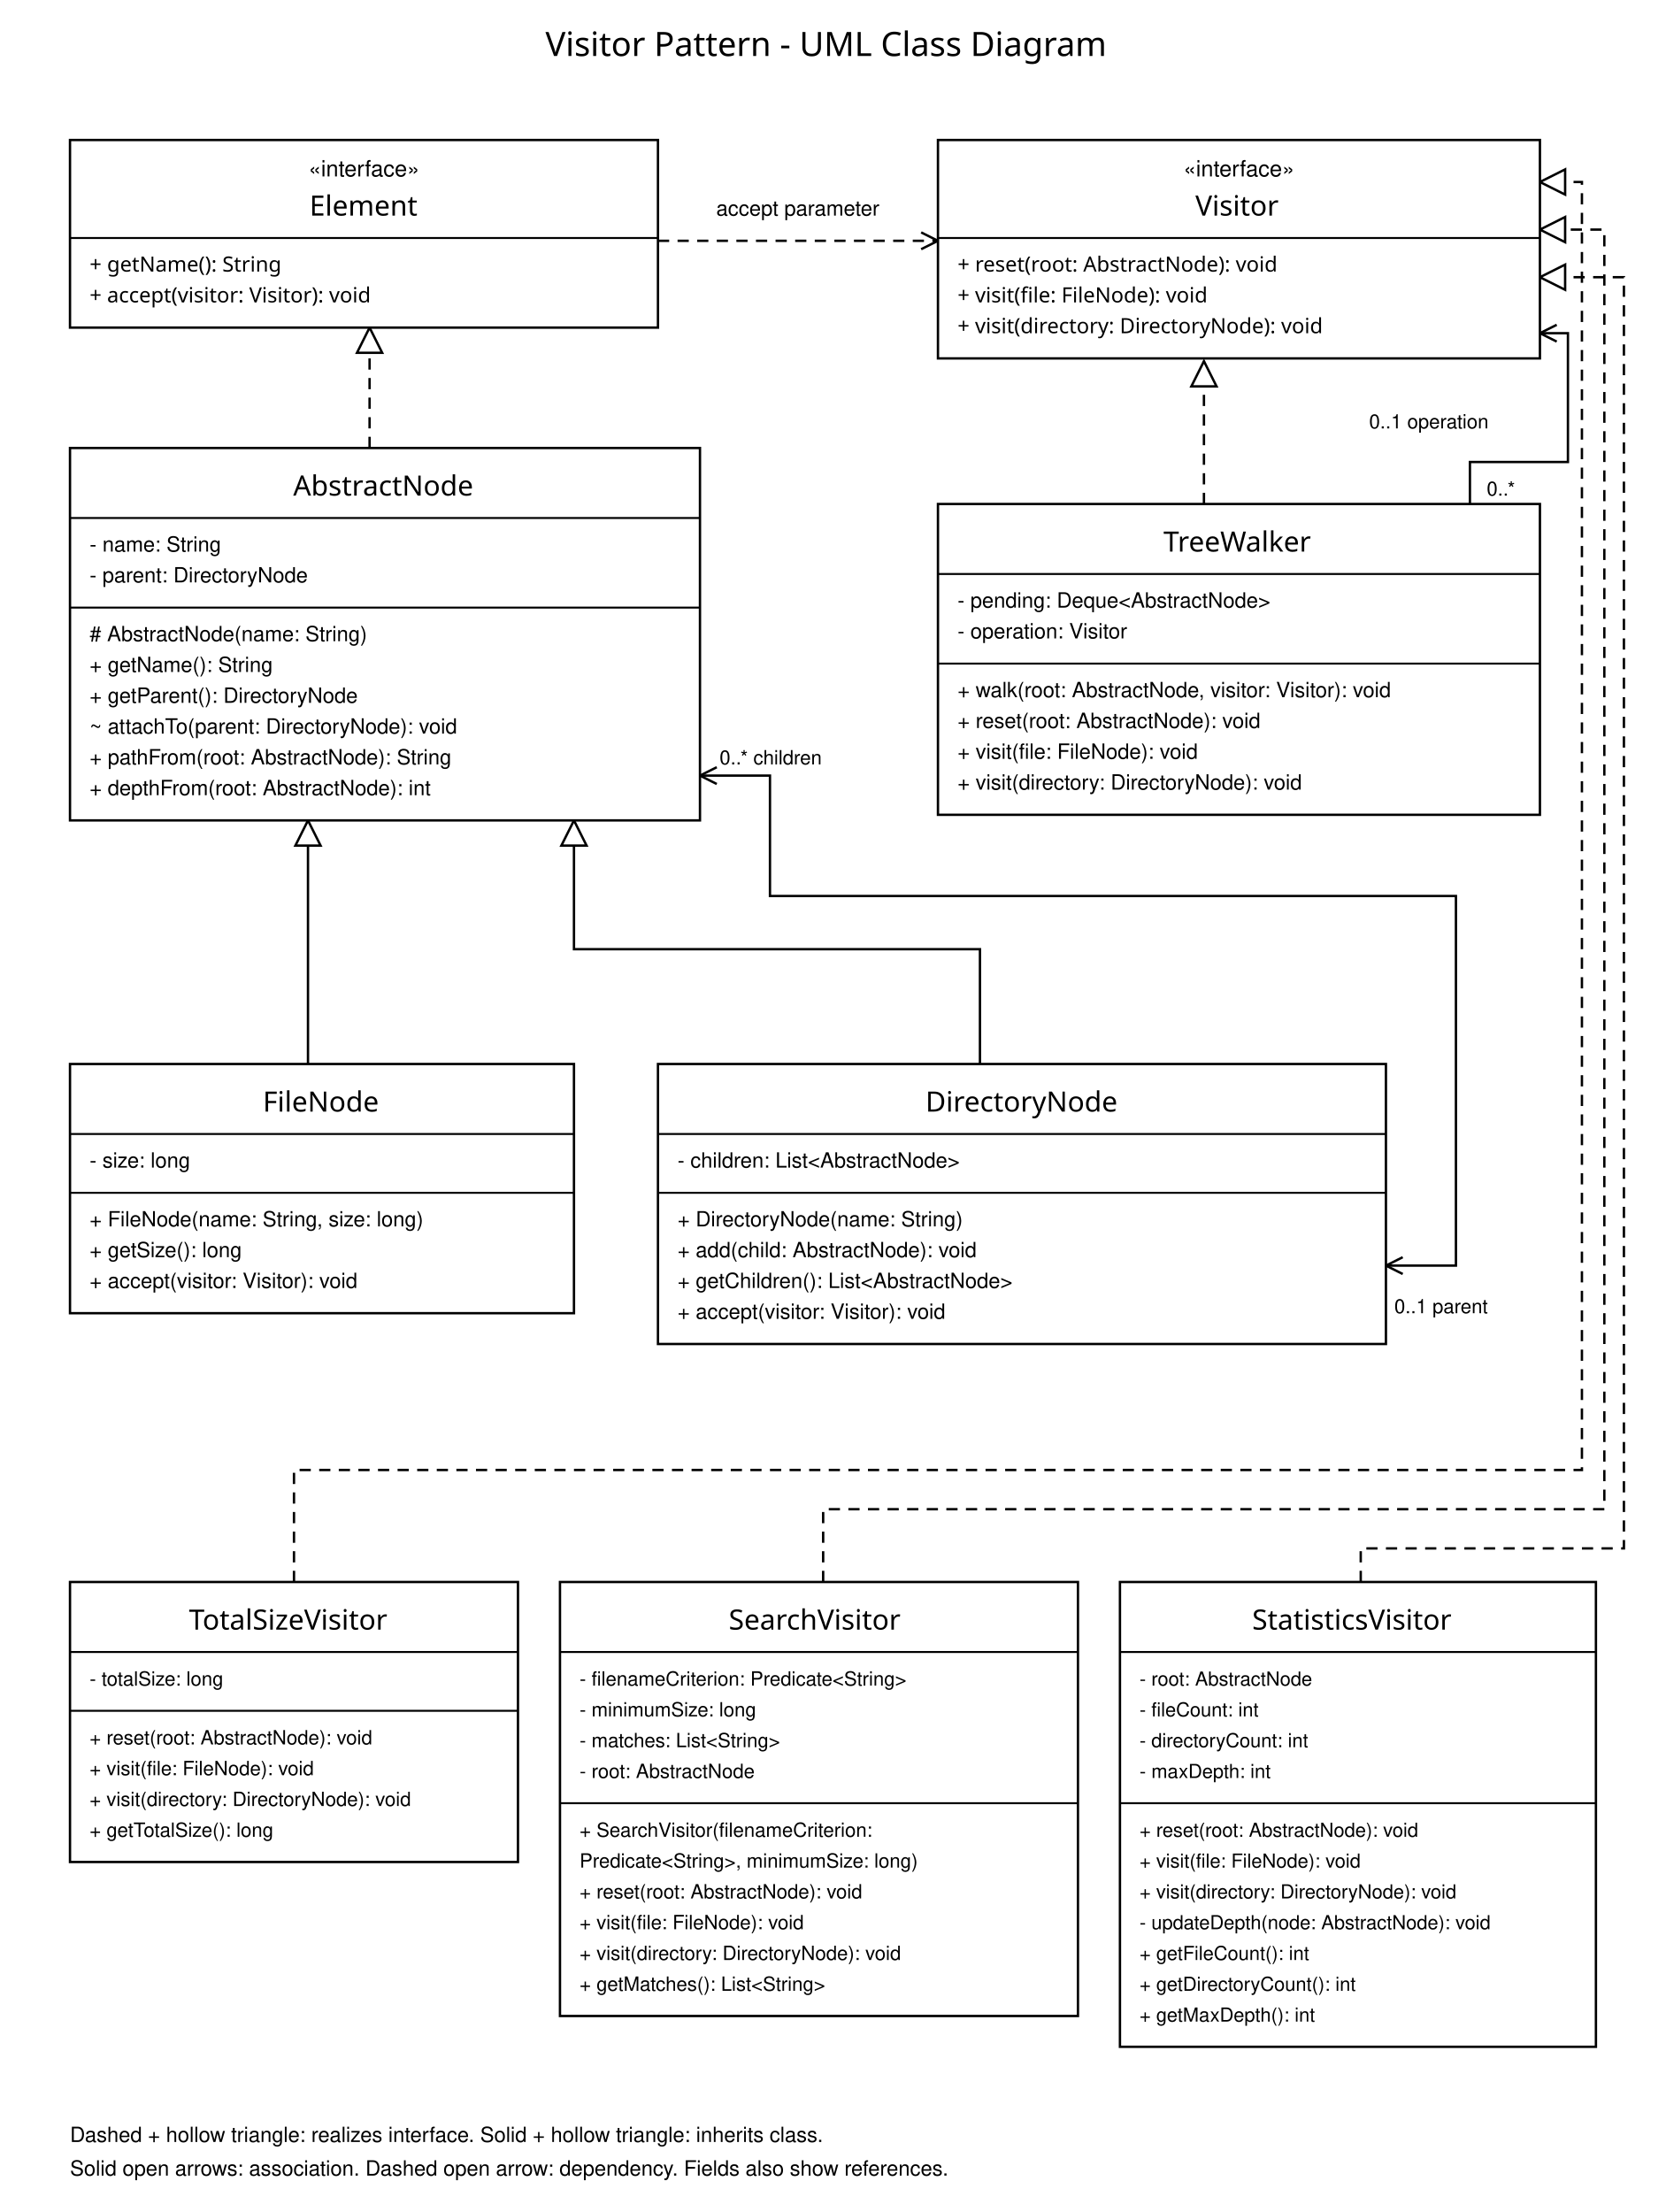
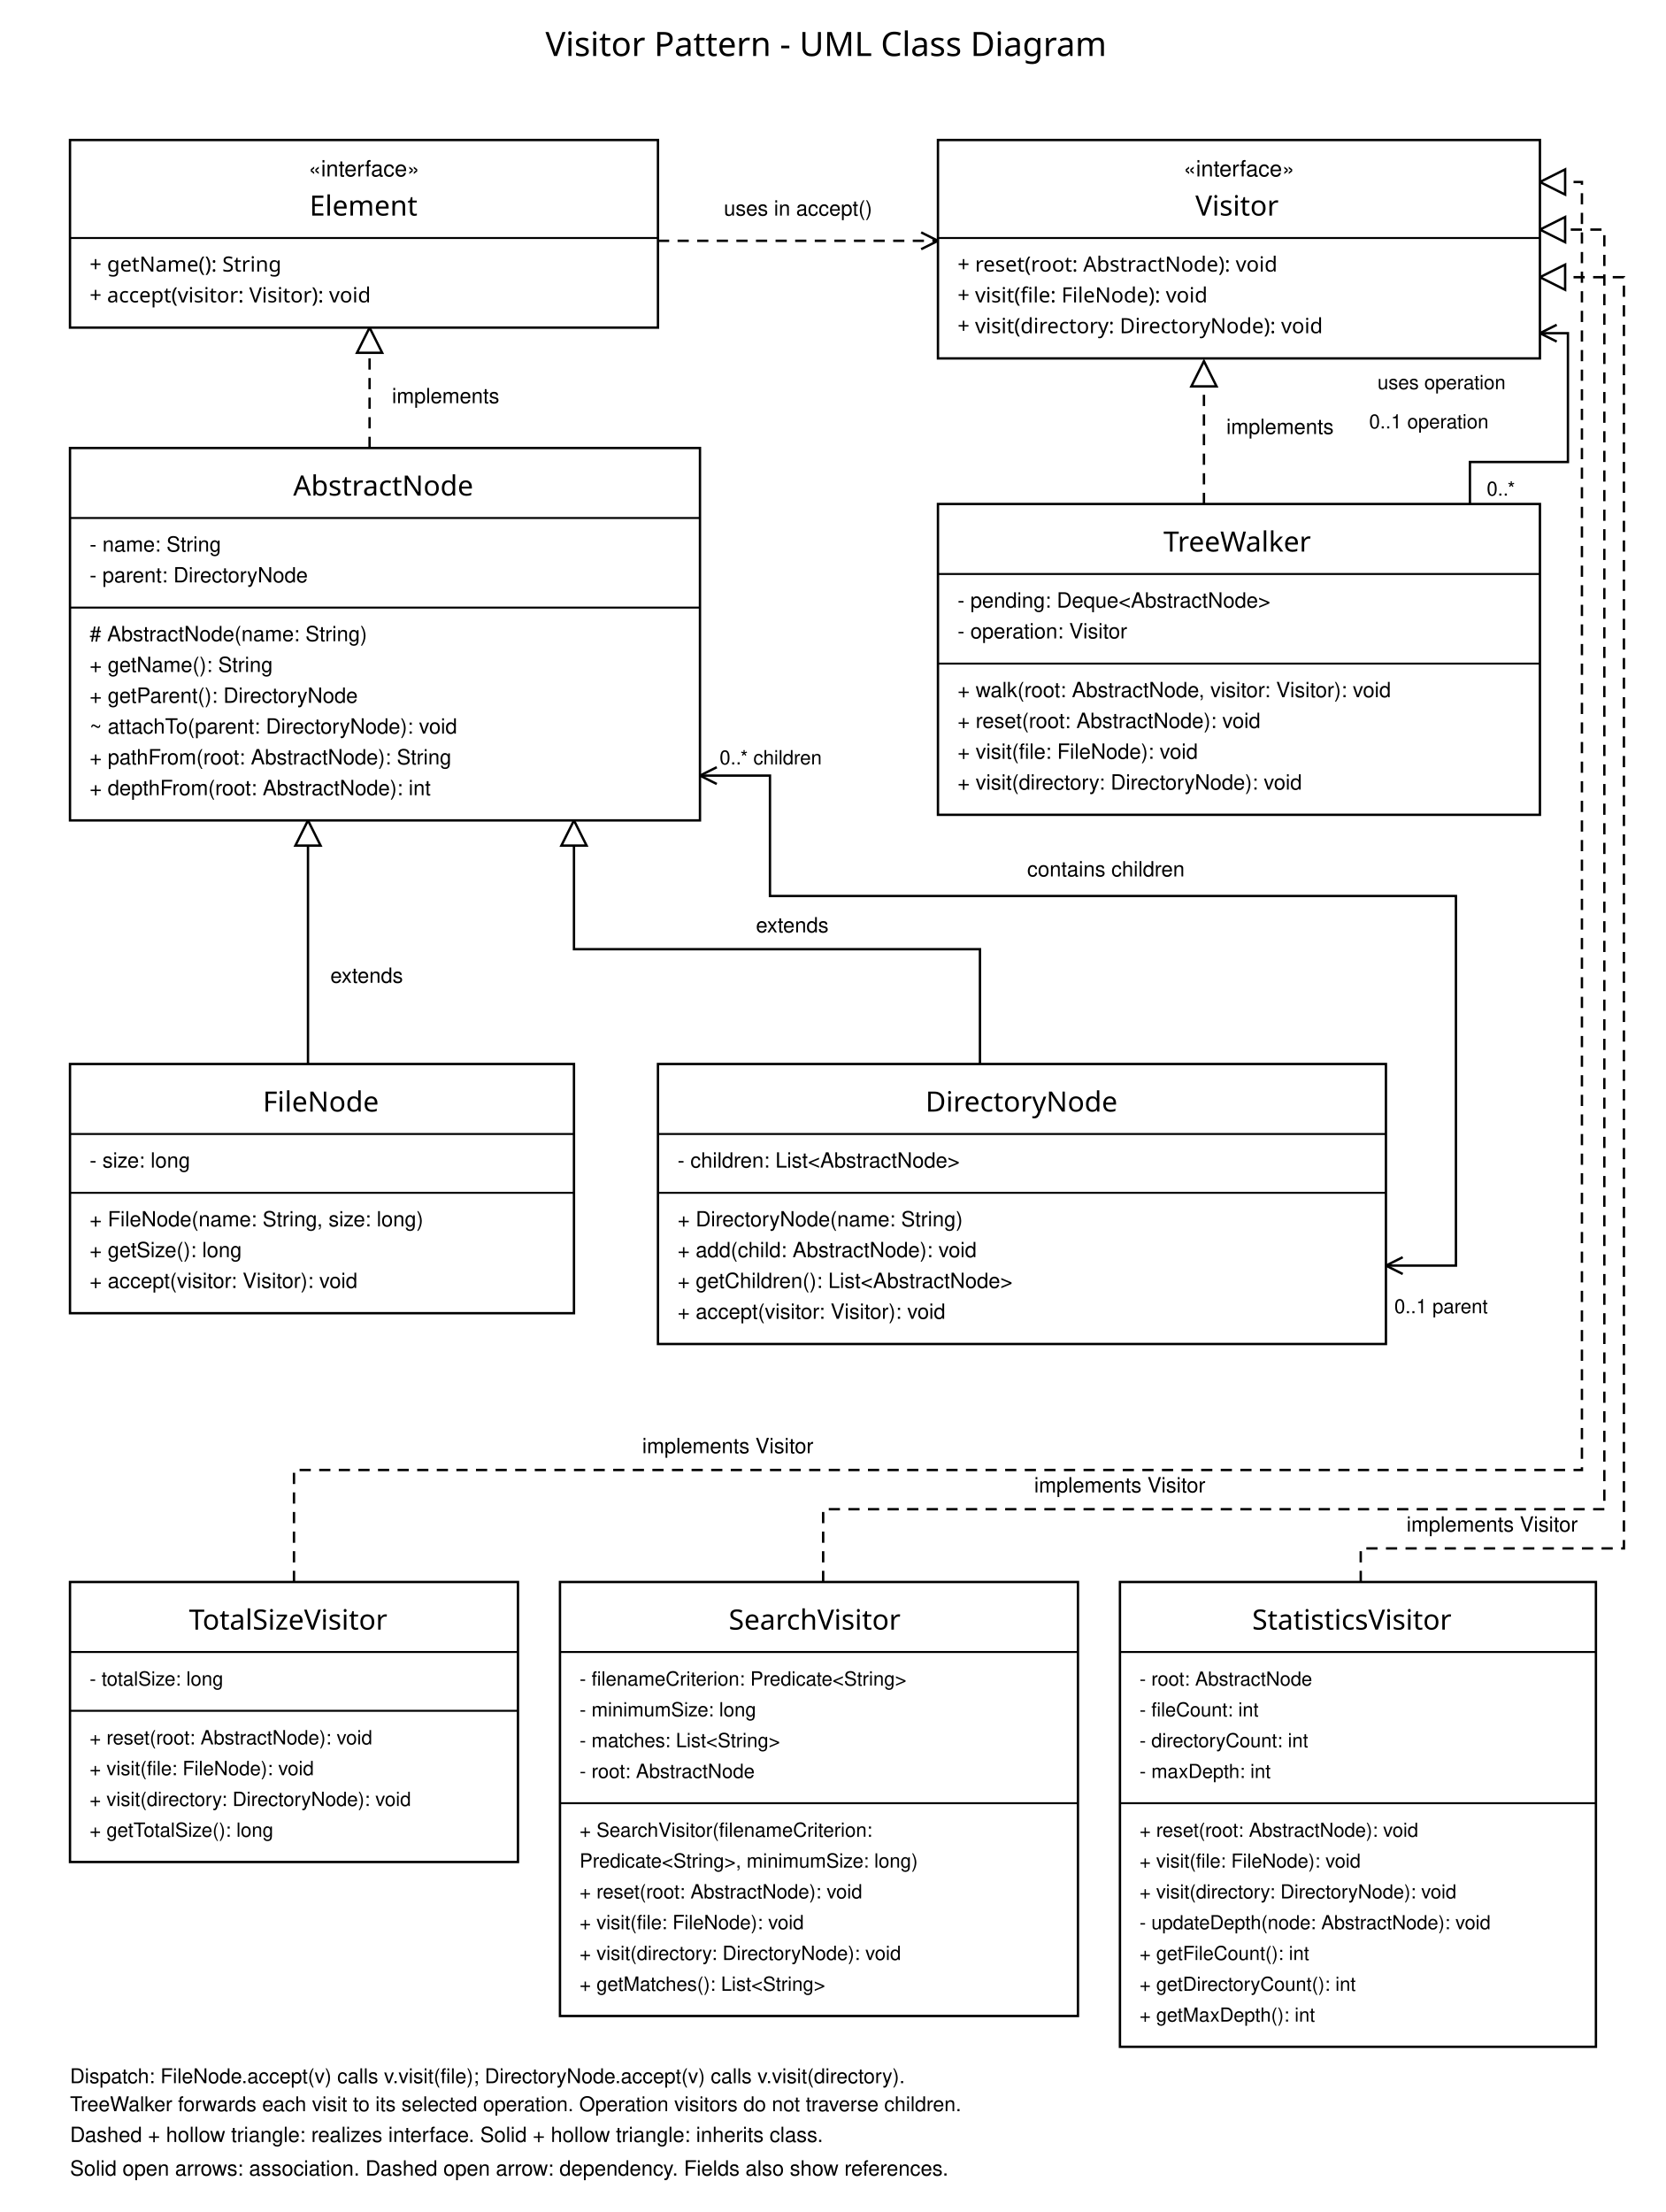
<svg xmlns="http://www.w3.org/2000/svg" width="595" height="790" preserveAspectRatio="xMinYMin meet" viewBox="0 0 595 790" version="1.0" fill-rule="evenodd">
  <clipPath id="clip">
    <rect x="0" y="0" width="595" height="790" />
  </clipPath>
  <g id="group" transform="scale(1,-1) translate(0,-790)" style="clip-path: url(#clip)">
    <g transform="">
      <text x="194.81" y="770" style="font-family: Helvetica-Bold; font-size: 12px;fill: rgb(0%,0%,0%); stroke:none;" transform="translate(0,1540) scale(1,-1)">Visitor Pattern - UML Class Diagram</text>
      <polyline points="132 630, 132 673" style="stroke: rgb(0%,0%,0%); stroke-linecap: butt; stroke-width: 0.85; fill: None; fill-rule: evenodd; stroke-dasharray: 4, 3;" />
      <polygon points="132 673, 127.5 664, 136.5 664" style="stroke: rgb(0%,0%,0%); stroke-linecap: butt; stroke-width: 0.85; fill: rgb(100%,100%,100%); fill-rule: evenodd;" />
+       <text x="140" y="646" style="font-family: Helvetica; font-size: 7.5px;fill: rgb(0%,0%,0%); stroke:none;" transform="translate(0,1292) scale(1,-1)">implements</text>
      <polyline points="110 410, 110 497" style="stroke: rgb(0%,0%,0%); stroke-linecap: butt; stroke-width: 0.85; fill: None; fill-rule: evenodd;" />
      <polygon points="110 497, 105.5 488, 114.5 488" style="stroke: rgb(0%,0%,0%); stroke-linecap: butt; stroke-width: 0.85; fill: rgb(100%,100%,100%); fill-rule: evenodd;" />
+       <text x="118" y="439" style="font-family: Helvetica; font-size: 7.5px;fill: rgb(0%,0%,0%); stroke:none;" transform="translate(0,878) scale(1,-1)">extends</text>
      <polyline points="350 410, 350 451, 205 451, 205 497" style="stroke: rgb(0%,0%,0%); stroke-linecap: butt; stroke-width: 0.85; fill: None; fill-rule: evenodd;" />
      <polygon points="205 497, 200.5 488, 209.5 488" style="stroke: rgb(0%,0%,0%); stroke-linecap: butt; stroke-width: 0.85; fill: rgb(100%,100%,100%); fill-rule: evenodd;" />
+       <text x="270" y="457" style="font-family: Helvetica; font-size: 7.5px;fill: rgb(0%,0%,0%); stroke:none;" transform="translate(0,914) scale(1,-1)">extends</text>
      <polyline points="235 704, 335 704" style="stroke: rgb(0%,0%,0%); stroke-linecap: butt; stroke-width: 0.85; fill: None; fill-rule: evenodd; stroke-dasharray: 4, 3;" />
      <polyline points="329 707, 335 704, 329 701" style="stroke: rgb(0%,0%,0%); stroke-linecap: butt; stroke-width: 0.85; fill: None; fill-rule: evenodd;" />
-       <text x="255.821" y="713" style="font-family: Helvetica; font-size: 7.5px;fill: rgb(0%,0%,0%); stroke:none;" transform="translate(0,1426) scale(1,-1)">accept parameter</text>
+       <text x="258.533" y="713" style="font-family: Helvetica; font-size: 7.5px;fill: rgb(0%,0%,0%); stroke:none;" transform="translate(0,1426) scale(1,-1)">uses in accept()</text>
      <polyline points="495 338, 520 338, 520 470, 275 470, 275 513, 250 513" style="stroke: rgb(0%,0%,0%); stroke-linecap: butt; stroke-width: 0.85; fill: None; fill-rule: evenodd;" />
      <polyline points="256 510, 250 513, 256 516" style="stroke: rgb(0%,0%,0%); stroke-linecap: butt; stroke-width: 0.85; fill: None; fill-rule: evenodd;" />
      <polyline points="501 335, 495 338, 501 341" style="stroke: rgb(0%,0%,0%); stroke-linecap: butt; stroke-width: 0.85; fill: None; fill-rule: evenodd;" />
+       <text x="366.864" y="477" style="font-family: Helvetica; font-size: 7.5px;fill: rgb(0%,0%,0%); stroke:none;" transform="translate(0,954) scale(1,-1)">contains children</text>
      <text x="498" y="321" style="font-family: Helvetica; font-size: 7px;fill: rgb(0%,0%,0%); stroke:none;" transform="translate(0,642) scale(1,-1)">0..1 parent</text>
      <text x="257" y="517" style="font-family: Helvetica; font-size: 7px;fill: rgb(0%,0%,0%); stroke:none;" transform="translate(0,1034) scale(1,-1)">0..* children</text>
      <polyline points="430 610, 430 661" style="stroke: rgb(0%,0%,0%); stroke-linecap: butt; stroke-width: 0.85; fill: None; fill-rule: evenodd; stroke-dasharray: 4, 3;" />
      <polygon points="430 661, 425.5 652, 434.5 652" style="stroke: rgb(0%,0%,0%); stroke-linecap: butt; stroke-width: 0.85; fill: rgb(100%,100%,100%); fill-rule: evenodd;" />
+       <text x="438" y="635" style="font-family: Helvetica; font-size: 7.5px;fill: rgb(0%,0%,0%); stroke:none;" transform="translate(0,1270) scale(1,-1)">implements</text>
      <polyline points="525 610, 525 625, 560 625, 560 671, 550 671" style="stroke: rgb(0%,0%,0%); stroke-linecap: butt; stroke-width: 0.85; fill: None; fill-rule: evenodd;" />
      <polyline points="556 668, 550 671, 556 674" style="stroke: rgb(0%,0%,0%); stroke-linecap: butt; stroke-width: 0.85; fill: None; fill-rule: evenodd;" />
+       <text x="492" y="651" style="font-family: Helvetica; font-size: 7px;fill: rgb(0%,0%,0%); stroke:none;" transform="translate(0,1302) scale(1,-1)">uses operation</text>
      <text x="489" y="637" style="font-family: Helvetica; font-size: 7px;fill: rgb(0%,0%,0%); stroke:none;" transform="translate(0,1274) scale(1,-1)">0..1 operation</text>
      <text x="531" y="613" style="font-family: Helvetica; font-size: 7px;fill: rgb(0%,0%,0%); stroke:none;" transform="translate(0,1226) scale(1,-1)">0..*</text>
      <polyline points="105 225, 105 265, 565 265, 565 725, 550 725" style="stroke: rgb(0%,0%,0%); stroke-linecap: butt; stroke-width: 0.85; fill: None; fill-rule: evenodd; stroke-dasharray: 4, 3;" />
      <polygon points="550 725, 559 720.5, 559 729.5" style="stroke: rgb(0%,0%,0%); stroke-linecap: butt; stroke-width: 0.85; fill: rgb(100%,100%,100%); fill-rule: evenodd;" />
+       <text x="229.37" y="271" style="font-family: Helvetica; font-size: 7.5px;fill: rgb(0%,0%,0%); stroke:none;" transform="translate(0,542) scale(1,-1)">implements Visitor</text>
      <polyline points="294 225, 294 251, 573 251, 573 708, 550 708" style="stroke: rgb(0%,0%,0%); stroke-linecap: butt; stroke-width: 0.85; fill: None; fill-rule: evenodd; stroke-dasharray: 4, 3;" />
      <polygon points="550 708, 559 703.5, 559 712.5" style="stroke: rgb(0%,0%,0%); stroke-linecap: butt; stroke-width: 0.85; fill: rgb(100%,100%,100%); fill-rule: evenodd;" />
+       <text x="369.37" y="257" style="font-family: Helvetica; font-size: 7.5px;fill: rgb(0%,0%,0%); stroke:none;" transform="translate(0,514) scale(1,-1)">implements Visitor</text>
      <polyline points="486 225, 486 237, 580 237, 580 691, 550 691" style="stroke: rgb(0%,0%,0%); stroke-linecap: butt; stroke-width: 0.85; fill: None; fill-rule: evenodd; stroke-dasharray: 4, 3;" />
      <polygon points="550 691, 559 686.5, 559 695.5" style="stroke: rgb(0%,0%,0%); stroke-linecap: butt; stroke-width: 0.85; fill: rgb(100%,100%,100%); fill-rule: evenodd;" />
+       <text x="502.37" y="243" style="font-family: Helvetica; font-size: 7.5px;fill: rgb(0%,0%,0%); stroke:none;" transform="translate(0,486) scale(1,-1)">implements Visitor</text>
      <rect x="25" y="673" width="210" height="67" style="stroke: rgb(0%,0%,0%); stroke-linecap: butt; stroke-width: 0.85; fill: rgb(100%,100%,100%); fill-rule: evenodd;" />
      <text x="110.212" y="727" style="font-family: Helvetica; font-size: 8px;fill: rgb(0%,0%,0%); stroke:none;" transform="translate(0,1454) scale(1,-1)">«interface»</text>
      <text x="110.55" y="713" style="font-family: Helvetica-Bold; font-size: 10px;fill: rgb(0%,0%,0%); stroke:none;" transform="translate(0,1426) scale(1,-1)">Element</text>
      <path d="M 25,705 L 235,705 Z" style="stroke: rgb(0%,0%,0%); stroke-linecap: butt; stroke-width: 0.7;" />
      <text x="32" y="693" style="font-family: Helvetica-Oblique; font-size: 7.5px;fill: rgb(0%,0%,0%); stroke:none;" transform="translate(0,1386) scale(1,-1)">+ getName(): String</text>
      <text x="32" y="682" style="font-family: Helvetica-Oblique; font-size: 7.5px;fill: rgb(0%,0%,0%); stroke:none;" transform="translate(0,1364) scale(1,-1)">+ accept(visitor: Visitor): void</text>
      <rect x="25" y="497" width="225" height="133" style="stroke: rgb(0%,0%,0%); stroke-linecap: butt; stroke-width: 0.85; fill: rgb(100%,100%,100%); fill-rule: evenodd;" />
      <text x="104.72" y="613" style="font-family: Helvetica-BoldOblique; font-size: 10px;fill: rgb(0%,0%,0%); stroke:none;" transform="translate(0,1226) scale(1,-1)">AbstractNode</text>
      <path d="M 25,605 L 250,605 Z" style="stroke: rgb(0%,0%,0%); stroke-linecap: butt; stroke-width: 0.7;" />
      <text x="32" y="593" style="font-family: Helvetica; font-size: 7.5px;fill: rgb(0%,0%,0%); stroke:none;" transform="translate(0,1186) scale(1,-1)">- name: String</text>
      <text x="32" y="582" style="font-family: Helvetica; font-size: 7.5px;fill: rgb(0%,0%,0%); stroke:none;" transform="translate(0,1164) scale(1,-1)">- parent: DirectoryNode</text>
      <path d="M 25,573 L 250,573 Z" style="stroke: rgb(0%,0%,0%); stroke-linecap: butt; stroke-width: 0.7;" />
      <text x="32" y="561" style="font-family: Helvetica; font-size: 7.5px;fill: rgb(0%,0%,0%); stroke:none;" transform="translate(0,1122) scale(1,-1)"># AbstractNode(name: String)</text>
      <text x="32" y="550" style="font-family: Helvetica; font-size: 7.5px;fill: rgb(0%,0%,0%); stroke:none;" transform="translate(0,1100) scale(1,-1)">+ getName(): String</text>
      <text x="32" y="539" style="font-family: Helvetica; font-size: 7.5px;fill: rgb(0%,0%,0%); stroke:none;" transform="translate(0,1078) scale(1,-1)">+ getParent(): DirectoryNode</text>
      <text x="32" y="528" style="font-family: Helvetica; font-size: 7.5px;fill: rgb(0%,0%,0%); stroke:none;" transform="translate(0,1056) scale(1,-1)">~ attachTo(parent: DirectoryNode): void</text>
      <text x="32" y="517" style="font-family: Helvetica; font-size: 7.5px;fill: rgb(0%,0%,0%); stroke:none;" transform="translate(0,1034) scale(1,-1)">+ pathFrom(root: AbstractNode): String</text>
      <text x="32" y="506" style="font-family: Helvetica; font-size: 7.5px;fill: rgb(0%,0%,0%); stroke:none;" transform="translate(0,1012) scale(1,-1)">+ depthFrom(root: AbstractNode): int</text>
      <rect x="25" y="321" width="180" height="89" style="stroke: rgb(0%,0%,0%); stroke-linecap: butt; stroke-width: 0.85; fill: rgb(100%,100%,100%); fill-rule: evenodd;" />
      <text x="93.885" y="393" style="font-family: Helvetica-Bold; font-size: 10px;fill: rgb(0%,0%,0%); stroke:none;" transform="translate(0,786) scale(1,-1)">FileNode</text>
      <path d="M 25,385 L 205,385 Z" style="stroke: rgb(0%,0%,0%); stroke-linecap: butt; stroke-width: 0.7;" />
      <text x="32" y="373" style="font-family: Helvetica; font-size: 7.5px;fill: rgb(0%,0%,0%); stroke:none;" transform="translate(0,746) scale(1,-1)">- size: long</text>
      <path d="M 25,364 L 205,364 Z" style="stroke: rgb(0%,0%,0%); stroke-linecap: butt; stroke-width: 0.7;" />
      <text x="32" y="352" style="font-family: Helvetica; font-size: 7.5px;fill: rgb(0%,0%,0%); stroke:none;" transform="translate(0,704) scale(1,-1)">+ FileNode(name: String, size: long)</text>
      <text x="32" y="341" style="font-family: Helvetica; font-size: 7.5px;fill: rgb(0%,0%,0%); stroke:none;" transform="translate(0,682) scale(1,-1)">+ getSize(): long</text>
      <text x="32" y="330" style="font-family: Helvetica; font-size: 7.5px;fill: rgb(0%,0%,0%); stroke:none;" transform="translate(0,660) scale(1,-1)">+ accept(visitor: Visitor): void</text>
      <rect x="235" y="310" width="260" height="100" style="stroke: rgb(0%,0%,0%); stroke-linecap: butt; stroke-width: 0.85; fill: rgb(100%,100%,100%); fill-rule: evenodd;" />
      <text x="330.55" y="393" style="font-family: Helvetica-Bold; font-size: 10px;fill: rgb(0%,0%,0%); stroke:none;" transform="translate(0,786) scale(1,-1)">DirectoryNode</text>
      <path d="M 235,385 L 495,385 Z" style="stroke: rgb(0%,0%,0%); stroke-linecap: butt; stroke-width: 0.7;" />
      <text x="242" y="373" style="font-family: Helvetica; font-size: 7.5px;fill: rgb(0%,0%,0%); stroke:none;" transform="translate(0,746) scale(1,-1)">- children: List&lt;AbstractNode&gt;</text>
      <path d="M 235,364 L 495,364 Z" style="stroke: rgb(0%,0%,0%); stroke-linecap: butt; stroke-width: 0.7;" />
      <text x="242" y="352" style="font-family: Helvetica; font-size: 7.5px;fill: rgb(0%,0%,0%); stroke:none;" transform="translate(0,704) scale(1,-1)">+ DirectoryNode(name: String)</text>
      <text x="242" y="341" style="font-family: Helvetica; font-size: 7.5px;fill: rgb(0%,0%,0%); stroke:none;" transform="translate(0,682) scale(1,-1)">+ add(child: AbstractNode): void</text>
      <text x="242" y="330" style="font-family: Helvetica; font-size: 7.5px;fill: rgb(0%,0%,0%); stroke:none;" transform="translate(0,660) scale(1,-1)">+ getChildren(): List&lt;AbstractNode&gt;</text>
      <text x="242" y="319" style="font-family: Helvetica; font-size: 7.5px;fill: rgb(0%,0%,0%); stroke:none;" transform="translate(0,638) scale(1,-1)">+ accept(visitor: Visitor): void</text>
      <rect x="335" y="662" width="215" height="78" style="stroke: rgb(0%,0%,0%); stroke-linecap: butt; stroke-width: 0.85; fill: rgb(100%,100%,100%); fill-rule: evenodd;" />
      <text x="422.712" y="727" style="font-family: Helvetica; font-size: 8px;fill: rgb(0%,0%,0%); stroke:none;" transform="translate(0,1454) scale(1,-1)">«interface»</text>
      <text x="426.94" y="713" style="font-family: Helvetica-Bold; font-size: 10px;fill: rgb(0%,0%,0%); stroke:none;" transform="translate(0,1426) scale(1,-1)">Visitor</text>
      <path d="M 335,705 L 550,705 Z" style="stroke: rgb(0%,0%,0%); stroke-linecap: butt; stroke-width: 0.7;" />
      <text x="342" y="693" style="font-family: Helvetica-Oblique; font-size: 7.5px;fill: rgb(0%,0%,0%); stroke:none;" transform="translate(0,1386) scale(1,-1)">+ reset(root: AbstractNode): void</text>
      <text x="342" y="682" style="font-family: Helvetica-Oblique; font-size: 7.5px;fill: rgb(0%,0%,0%); stroke:none;" transform="translate(0,1364) scale(1,-1)">+ visit(file: FileNode): void</text>
      <text x="342" y="671" style="font-family: Helvetica-Oblique; font-size: 7.5px;fill: rgb(0%,0%,0%); stroke:none;" transform="translate(0,1342) scale(1,-1)">+ visit(directory: DirectoryNode): void</text>
      <rect x="335" y="499" width="215" height="111" style="stroke: rgb(0%,0%,0%); stroke-linecap: butt; stroke-width: 0.85; fill: rgb(100%,100%,100%); fill-rule: evenodd;" />
      <text x="415.545" y="593" style="font-family: Helvetica-Bold; font-size: 10px;fill: rgb(0%,0%,0%); stroke:none;" transform="translate(0,1186) scale(1,-1)">TreeWalker</text>
      <path d="M 335,585 L 550,585 Z" style="stroke: rgb(0%,0%,0%); stroke-linecap: butt; stroke-width: 0.7;" />
      <text x="342" y="573" style="font-family: Helvetica; font-size: 7.5px;fill: rgb(0%,0%,0%); stroke:none;" transform="translate(0,1146) scale(1,-1)">- pending: Deque&lt;AbstractNode&gt;</text>
      <text x="342" y="562" style="font-family: Helvetica; font-size: 7.5px;fill: rgb(0%,0%,0%); stroke:none;" transform="translate(0,1124) scale(1,-1)">- operation: Visitor</text>
      <path d="M 335,553 L 550,553 Z" style="stroke: rgb(0%,0%,0%); stroke-linecap: butt; stroke-width: 0.7;" />
      <text x="342" y="541" style="font-family: Helvetica; font-size: 7.5px;fill: rgb(0%,0%,0%); stroke:none;" transform="translate(0,1082) scale(1,-1)">+ walk(root: AbstractNode, visitor: Visitor): void</text>
      <text x="342" y="530" style="font-family: Helvetica; font-size: 7.5px;fill: rgb(0%,0%,0%); stroke:none;" transform="translate(0,1060) scale(1,-1)">+ reset(root: AbstractNode): void</text>
      <text x="342" y="519" style="font-family: Helvetica; font-size: 7.5px;fill: rgb(0%,0%,0%); stroke:none;" transform="translate(0,1038) scale(1,-1)">+ visit(file: FileNode): void</text>
      <text x="342" y="508" style="font-family: Helvetica; font-size: 7.5px;fill: rgb(0%,0%,0%); stroke:none;" transform="translate(0,1016) scale(1,-1)">+ visit(directory: DirectoryNode): void</text>
      <rect x="25" y="125" width="160" height="100" style="stroke: rgb(0%,0%,0%); stroke-linecap: butt; stroke-width: 0.85; fill: rgb(100%,100%,100%); fill-rule: evenodd;" />
      <text x="67.49" y="208" style="font-family: Helvetica-Bold; font-size: 10px;fill: rgb(0%,0%,0%); stroke:none;" transform="translate(0,416) scale(1,-1)">TotalSizeVisitor</text>
      <path d="M 25,200 L 185,200 Z" style="stroke: rgb(0%,0%,0%); stroke-linecap: butt; stroke-width: 0.7;" />
      <text x="32" y="188" style="font-family: Helvetica; font-size: 7px;fill: rgb(0%,0%,0%); stroke:none;" transform="translate(0,376) scale(1,-1)">- totalSize: long</text>
      <path d="M 25,179 L 185,179 Z" style="stroke: rgb(0%,0%,0%); stroke-linecap: butt; stroke-width: 0.7;" />
      <text x="32" y="167" style="font-family: Helvetica; font-size: 7px;fill: rgb(0%,0%,0%); stroke:none;" transform="translate(0,334) scale(1,-1)">+ reset(root: AbstractNode): void</text>
      <text x="32" y="156" style="font-family: Helvetica; font-size: 7px;fill: rgb(0%,0%,0%); stroke:none;" transform="translate(0,312) scale(1,-1)">+ visit(file: FileNode): void</text>
      <text x="32" y="145" style="font-family: Helvetica; font-size: 7px;fill: rgb(0%,0%,0%); stroke:none;" transform="translate(0,290) scale(1,-1)">+ visit(directory: DirectoryNode): void</text>
      <text x="32" y="134" style="font-family: Helvetica; font-size: 7px;fill: rgb(0%,0%,0%); stroke:none;" transform="translate(0,268) scale(1,-1)">+ getTotalSize(): long</text>
      <rect x="200" y="70" width="185" height="155" style="stroke: rgb(0%,0%,0%); stroke-linecap: butt; stroke-width: 0.85; fill: rgb(100%,100%,100%); fill-rule: evenodd;" />
      <text x="260.265" y="208" style="font-family: Helvetica-Bold; font-size: 10px;fill: rgb(0%,0%,0%); stroke:none;" transform="translate(0,416) scale(1,-1)">SearchVisitor</text>
      <path d="M 200,200 L 385,200 Z" style="stroke: rgb(0%,0%,0%); stroke-linecap: butt; stroke-width: 0.7;" />
      <text x="207" y="188" style="font-family: Helvetica; font-size: 7px;fill: rgb(0%,0%,0%); stroke:none;" transform="translate(0,376) scale(1,-1)">- filenameCriterion: Predicate&lt;String&gt;</text>
      <text x="207" y="177" style="font-family: Helvetica; font-size: 7px;fill: rgb(0%,0%,0%); stroke:none;" transform="translate(0,354) scale(1,-1)">- minimumSize: long</text>
      <text x="207" y="166" style="font-family: Helvetica; font-size: 7px;fill: rgb(0%,0%,0%); stroke:none;" transform="translate(0,332) scale(1,-1)">- matches: List&lt;String&gt;</text>
      <text x="207" y="155" style="font-family: Helvetica; font-size: 7px;fill: rgb(0%,0%,0%); stroke:none;" transform="translate(0,310) scale(1,-1)">- root: AbstractNode</text>
      <path d="M 200,146 L 385,146 Z" style="stroke: rgb(0%,0%,0%); stroke-linecap: butt; stroke-width: 0.7;" />
      <text x="207" y="134" style="font-family: Helvetica; font-size: 7px;fill: rgb(0%,0%,0%); stroke:none;" transform="translate(0,268) scale(1,-1)">+ SearchVisitor(filenameCriterion:</text>
      <text x="207" y="123" style="font-family: Helvetica; font-size: 7px;fill: rgb(0%,0%,0%); stroke:none;" transform="translate(0,246) scale(1,-1)">    Predicate&lt;String&gt;, minimumSize: long)</text>
      <text x="207" y="112" style="font-family: Helvetica; font-size: 7px;fill: rgb(0%,0%,0%); stroke:none;" transform="translate(0,224) scale(1,-1)">+ reset(root: AbstractNode): void</text>
      <text x="207" y="101" style="font-family: Helvetica; font-size: 7px;fill: rgb(0%,0%,0%); stroke:none;" transform="translate(0,202) scale(1,-1)">+ visit(file: FileNode): void</text>
      <text x="207" y="90" style="font-family: Helvetica; font-size: 7px;fill: rgb(0%,0%,0%); stroke:none;" transform="translate(0,180) scale(1,-1)">+ visit(directory: DirectoryNode): void</text>
      <text x="207" y="79" style="font-family: Helvetica; font-size: 7px;fill: rgb(0%,0%,0%); stroke:none;" transform="translate(0,158) scale(1,-1)">+ getMatches(): List&lt;String&gt;</text>
      <rect x="400" y="59" width="170" height="166" style="stroke: rgb(0%,0%,0%); stroke-linecap: butt; stroke-width: 0.85; fill: rgb(100%,100%,100%); fill-rule: evenodd;" />
      <text x="447.21" y="208" style="font-family: Helvetica-Bold; font-size: 10px;fill: rgb(0%,0%,0%); stroke:none;" transform="translate(0,416) scale(1,-1)">StatisticsVisitor</text>
      <path d="M 400,200 L 570,200 Z" style="stroke: rgb(0%,0%,0%); stroke-linecap: butt; stroke-width: 0.7;" />
      <text x="407" y="188" style="font-family: Helvetica; font-size: 6.9px;fill: rgb(0%,0%,0%); stroke:none;" transform="translate(0,376) scale(1,-1)">- root: AbstractNode</text>
      <text x="407" y="177" style="font-family: Helvetica; font-size: 6.9px;fill: rgb(0%,0%,0%); stroke:none;" transform="translate(0,354) scale(1,-1)">- fileCount: int</text>
      <text x="407" y="166" style="font-family: Helvetica; font-size: 6.9px;fill: rgb(0%,0%,0%); stroke:none;" transform="translate(0,332) scale(1,-1)">- directoryCount: int</text>
      <text x="407" y="155" style="font-family: Helvetica; font-size: 6.9px;fill: rgb(0%,0%,0%); stroke:none;" transform="translate(0,310) scale(1,-1)">- maxDepth: int</text>
      <path d="M 400,146 L 570,146 Z" style="stroke: rgb(0%,0%,0%); stroke-linecap: butt; stroke-width: 0.7;" />
      <text x="407" y="134" style="font-family: Helvetica; font-size: 6.9px;fill: rgb(0%,0%,0%); stroke:none;" transform="translate(0,268) scale(1,-1)">+ reset(root: AbstractNode): void</text>
      <text x="407" y="123" style="font-family: Helvetica; font-size: 6.9px;fill: rgb(0%,0%,0%); stroke:none;" transform="translate(0,246) scale(1,-1)">+ visit(file: FileNode): void</text>
      <text x="407" y="112" style="font-family: Helvetica; font-size: 6.9px;fill: rgb(0%,0%,0%); stroke:none;" transform="translate(0,224) scale(1,-1)">+ visit(directory: DirectoryNode): void</text>
      <text x="407" y="101" style="font-family: Helvetica; font-size: 6.9px;fill: rgb(0%,0%,0%); stroke:none;" transform="translate(0,202) scale(1,-1)">- updateDepth(node: AbstractNode): void</text>
      <text x="407" y="90" style="font-family: Helvetica; font-size: 6.9px;fill: rgb(0%,0%,0%); stroke:none;" transform="translate(0,180) scale(1,-1)">+ getFileCount(): int</text>
      <text x="407" y="79" style="font-family: Helvetica; font-size: 6.9px;fill: rgb(0%,0%,0%); stroke:none;" transform="translate(0,158) scale(1,-1)">+ getDirectoryCount(): int</text>
      <text x="407" y="68" style="font-family: Helvetica; font-size: 6.9px;fill: rgb(0%,0%,0%); stroke:none;" transform="translate(0,136) scale(1,-1)">+ getMaxDepth(): int</text>
+       <text x="25" y="46" style="font-family: Helvetica; font-size: 7.3px;fill: rgb(0%,0%,0%); stroke:none;" transform="translate(0,92) scale(1,-1)">Dispatch: FileNode.accept(v) calls v.visit(file); DirectoryNode.accept(v) calls v.visit(directory).</text>
+       <text x="25" y="36" style="font-family: Helvetica; font-size: 7.3px;fill: rgb(0%,0%,0%); stroke:none;" transform="translate(0,72) scale(1,-1)">TreeWalker forwards each visit to its selected operation. Operation visitors do not traverse children.</text>
      <text x="25" y="25" style="font-family: Helvetica; font-size: 7.5px;fill: rgb(0%,0%,0%); stroke:none;" transform="translate(0,50) scale(1,-1)">Dashed + hollow triangle: realizes interface. Solid + hollow triangle: inherits class.</text>
      <text x="25" y="13" style="font-family: Helvetica; font-size: 7.5px;fill: rgb(0%,0%,0%); stroke:none;" transform="translate(0,26) scale(1,-1)">Solid open arrows: association. Dashed open arrow: dependency. Fields also show references.</text>
    </g>
  </g>
</svg>
